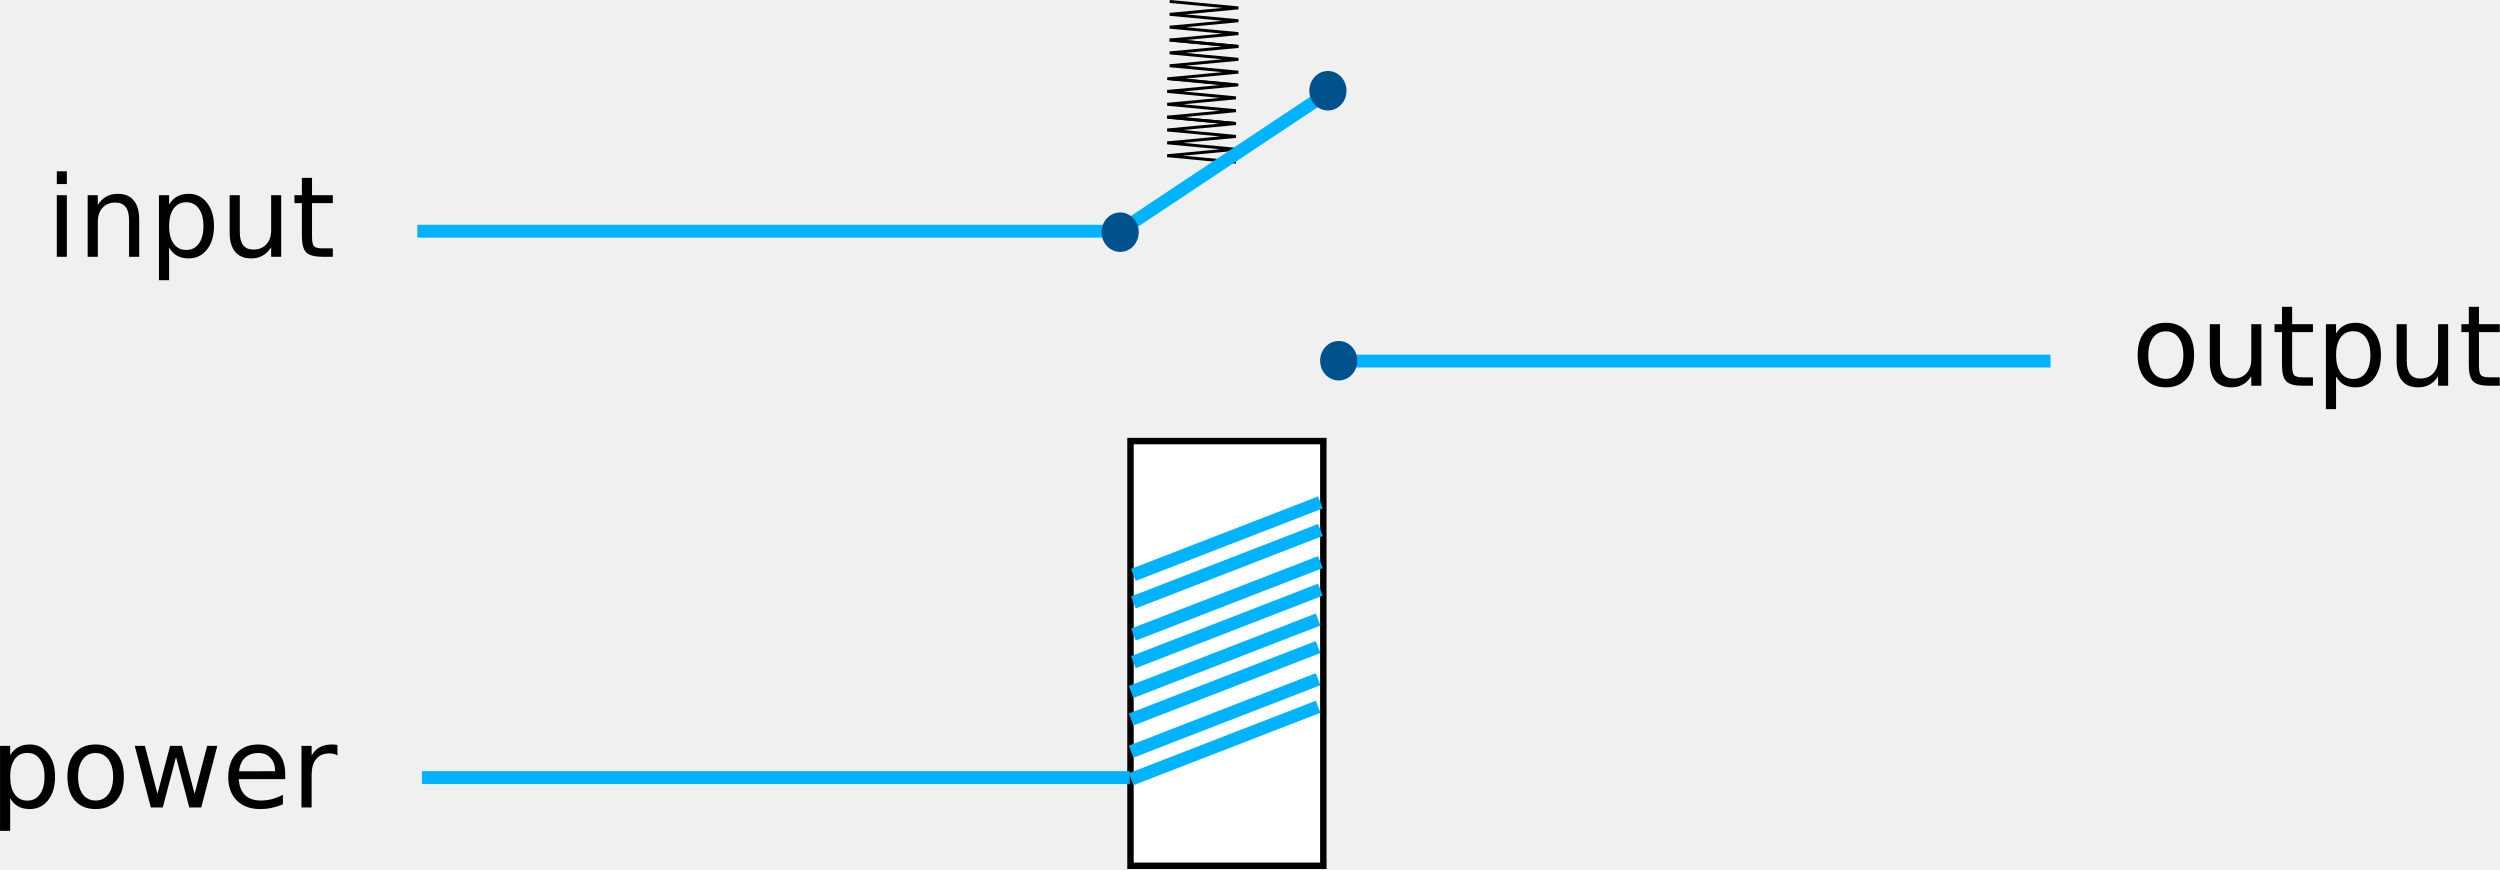
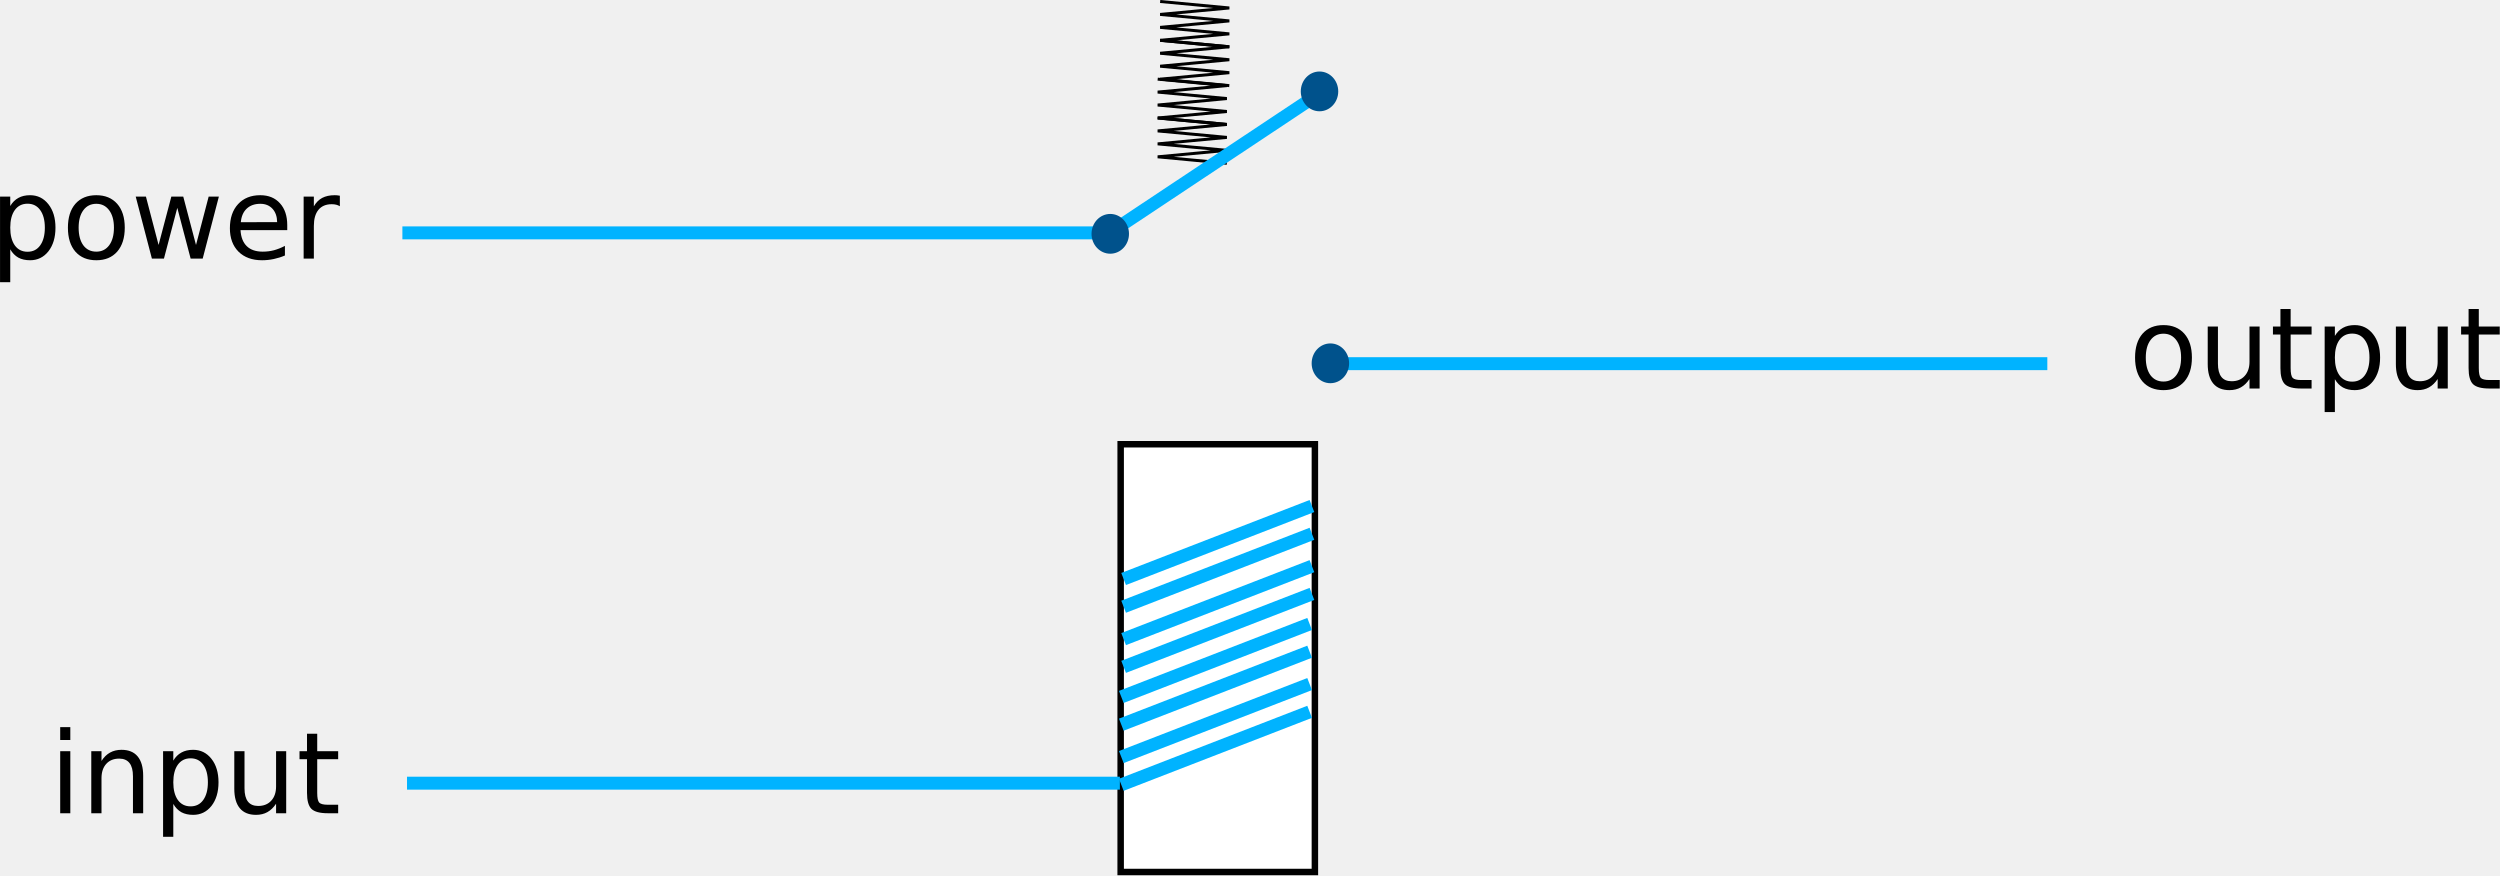
- <svg xmlns="http://www.w3.org/2000/svg" width="109.76mm" height="38.153mm" viewBox="0 0 388.915 135.188" id="svg2" version="1.1">
+ <svg xmlns="http://www.w3.org/2000/svg" width="108.979mm" height="38.153mm" viewBox="0 0 386.145 135.188" id="svg2" version="1.1">
  <defs id="defs4" />
-   <g id="layer1" transform="translate(-20.921,-118.3883)">
+   <g id="layer1" transform="translate(-23.69088,-118.3883)">
    <path style="fill:none;fill-rule:evenodd;stroke:#000000;stroke-width:0.462px;stroke-linecap:butt;stroke-linejoin:miter;stroke-opacity:1" d="m 202.505,130.612 10.681,1 -10.681,1 10.681,1 -10.681,1 10.681,1 -10.681,1 10.681,1" id="path4243" />
    <path style="fill:none;fill-rule:evenodd;stroke:#000000;stroke-width:0.462px;stroke-linecap:butt;stroke-linejoin:miter;stroke-opacity:1" d="m 202.505,136.61 10.681,1 -10.681,1 10.681,1 -10.681,1 10.681,1 -10.681,1 10.681,1" id="path4243-5" />
    <path style="fill:none;fill-rule:evenodd;stroke:#000000;stroke-width:0.462px;stroke-linecap:butt;stroke-linejoin:miter;stroke-opacity:1" d="m 202.886,118.618 10.681,1 -10.681,1 10.681,1 -10.681,1 10.681,1 -10.681,1 10.681,1" id="path4243-3" />
    <path style="fill:none;fill-rule:evenodd;stroke:#000000;stroke-width:0.462px;stroke-linecap:butt;stroke-linejoin:miter;stroke-opacity:1" d="m 202.886,124.615 10.681,1 -10.681,1 10.681,1 -10.681,1 10.681,1 -10.681,1 10.681,1" id="path4243-5-5" />
    <path style="fill:none;fill-rule:evenodd;stroke:#00b3ff;stroke-width:2;stroke-linecap:butt;stroke-linejoin:miter;stroke-miterlimit:4;stroke-dasharray:none;stroke-opacity:1" d="m 227.726,132.661 -32.952,21.903" id="path4189" />
    <path style="fill:none;fill-rule:evenodd;stroke:#00b3ff;stroke-width:2;stroke-linecap:butt;stroke-linejoin:miter;stroke-miterlimit:4;stroke-dasharray:none;stroke-opacity:1" d="m 85.843,154.357 110.107,0" id="path4138" />
    <path style="fill:none;fill-rule:evenodd;stroke:#00b3ff;stroke-width:2;stroke-linecap:butt;stroke-linejoin:miter;stroke-miterlimit:4;stroke-dasharray:none;stroke-opacity:1" d="m 229.81,174.56 110.107,0" id="path4138-3" />
    <ellipse style="fill:#00528c;fill-opacity:1;stroke:#00528c;stroke-width:0.576;stroke-miterlimit:4;stroke-dasharray:none;stroke-opacity:1" id="path4170" cx="195.179" cy="154.505" rx="2.605" ry="2.784" />
    <ellipse style="fill:#00528c;fill-opacity:1;stroke:#00528c;stroke-width:0.576;stroke-miterlimit:4;stroke-dasharray:none;stroke-opacity:1" id="path4170-6" cx="229.179" cy="174.505" rx="2.605" ry="2.784" />
    <ellipse style="fill:#00528c;fill-opacity:1;stroke:#00528c;stroke-width:0.576;stroke-miterlimit:4;stroke-dasharray:none;stroke-opacity:1" id="path4170-6-7" cx="227.5" cy="132.505" rx="2.605" ry="2.784" />
    <rect style="fill:#ffffff;fill-opacity:1;stroke:#000000;stroke-width:1;stroke-miterlimit:4;stroke-dasharray:none;stroke-opacity:1" id="rect4278" width="30" height="66.071" x="196.786" y="187.005" />
    <path style="fill:none;fill-rule:evenodd;stroke:#00b3ff;stroke-width:2;stroke-linecap:butt;stroke-linejoin:miter;stroke-miterlimit:4;stroke-dasharray:none;stroke-opacity:1" d="M 197.243,207.819 226.329,196.548" id="path4280" />
    <path style="fill:none;fill-rule:evenodd;stroke:#00b3ff;stroke-width:2;stroke-linecap:butt;stroke-linejoin:miter;stroke-miterlimit:4;stroke-dasharray:none;stroke-opacity:1" d="m 197.243,212.105 29.086,-11.271" id="path4280-6" />
    <path style="fill:none;fill-rule:evenodd;stroke:#00b3ff;stroke-width:2;stroke-linecap:butt;stroke-linejoin:miter;stroke-miterlimit:4;stroke-dasharray:none;stroke-opacity:1" d="m 197.243,217.105 29.086,-11.271" id="path4280-2" />
    <path style="fill:none;fill-rule:evenodd;stroke:#00b3ff;stroke-width:2;stroke-linecap:butt;stroke-linejoin:miter;stroke-miterlimit:4;stroke-dasharray:none;stroke-opacity:1" d="m 197.243,221.391 29.086,-11.271" id="path4280-6-9" />
    <path style="fill:none;fill-rule:evenodd;stroke:#00b3ff;stroke-width:2;stroke-linecap:butt;stroke-linejoin:miter;stroke-miterlimit:4;stroke-dasharray:none;stroke-opacity:1" d="m 196.886,226.034 29.086,-11.271" id="path4280-1" />
    <path style="fill:none;fill-rule:evenodd;stroke:#00b3ff;stroke-width:2;stroke-linecap:butt;stroke-linejoin:miter;stroke-miterlimit:4;stroke-dasharray:none;stroke-opacity:1" d="m 196.886,230.319 29.086,-11.271" id="path4280-6-2" />
    <path style="fill:none;fill-rule:evenodd;stroke:#00b3ff;stroke-width:2;stroke-linecap:butt;stroke-linejoin:miter;stroke-miterlimit:4;stroke-dasharray:none;stroke-opacity:1" d="M 196.886,235.319 225.972,224.048" id="path4280-2-7" />
    <path style="fill:none;fill-rule:evenodd;stroke:#00b3ff;stroke-width:2;stroke-linecap:butt;stroke-linejoin:miter;stroke-miterlimit:4;stroke-dasharray:none;stroke-opacity:1" d="m 196.886,239.605 29.086,-11.271" id="path4280-6-9-0" />
    <path style="fill:none;fill-rule:evenodd;stroke:#00b3ff;stroke-width:2;stroke-linecap:butt;stroke-linejoin:miter;stroke-miterlimit:4;stroke-dasharray:none;stroke-opacity:1" d="m 86.557,239.357 110.107,0" id="path4138-9" />
-     <text xml:space="preserve" style="font-style:normal;font-variant:normal;font-weight:normal;font-stretch:normal;font-size:17.5px;line-height:125%;font-family:'DejaVu Sans';-inkscape-font-specification:'DejaVu Sans';letter-spacing:0px;word-spacing:0px;fill:#000000;fill-opacity:1;stroke:none;stroke-width:1px;stroke-linecap:butt;stroke-linejoin:miter;stroke-opacity:1" x="28.102" y="158.337" id="text4354">
-       <tspan id="tspan4356" x="28.102" y="158.337">input</tspan>
+     <text xml:space="preserve" style="font-style:normal;font-variant:normal;font-weight:normal;font-stretch:normal;font-size:17.5px;line-height:125%;font-family:'DejaVu Sans';-inkscape-font-specification:'DejaVu Sans';letter-spacing:0px;word-spacing:0px;fill:#000000;fill-opacity:1;stroke:none;stroke-width:1px;stroke-linecap:butt;stroke-linejoin:miter;stroke-opacity:1" x="22.102" y="158.337" id="text4354">
+       <tspan id="tspan4356" x="22.102" y="158.337">power</tspan>
    </text>
    <text xml:space="preserve" style="font-style:normal;font-variant:normal;font-weight:normal;font-stretch:normal;font-size:17.5px;line-height:125%;font-family:'DejaVu Sans';-inkscape-font-specification:'DejaVu Sans';letter-spacing:0px;word-spacing:0px;fill:#000000;fill-opacity:1;stroke:none;stroke-width:1px;stroke-linecap:butt;stroke-linejoin:miter;stroke-opacity:1" x="352.499" y="178.398" id="text4354-3">
      <tspan id="tspan4356-8" x="352.499" y="178.398">output</tspan>
    </text>
-     <text xml:space="preserve" style="font-style:normal;font-variant:normal;font-weight:normal;font-stretch:normal;font-size:17.5px;line-height:125%;font-family:'DejaVu Sans';-inkscape-font-specification:'DejaVu Sans';letter-spacing:0px;word-spacing:0px;fill:#000000;fill-opacity:1;stroke:none;stroke-width:1px;stroke-linecap:butt;stroke-linejoin:miter;stroke-opacity:1" x="19.332" y="243.997" id="text4354-2">
-       <tspan id="tspan4356-3" x="19.332" y="243.997">power</tspan>
+     <text xml:space="preserve" style="font-style:normal;font-variant:normal;font-weight:normal;font-stretch:normal;font-size:17.5px;line-height:125%;font-family:'DejaVu Sans';-inkscape-font-specification:'DejaVu Sans';letter-spacing:0px;word-spacing:0px;fill:#000000;fill-opacity:1;stroke:none;stroke-width:1px;stroke-linecap:butt;stroke-linejoin:miter;stroke-opacity:1" x="31.332" y="243.997" id="text4354-2">
+       <tspan id="tspan4356-3" x="31.332" y="243.997">input</tspan>
    </text>
  </g>
</svg>
